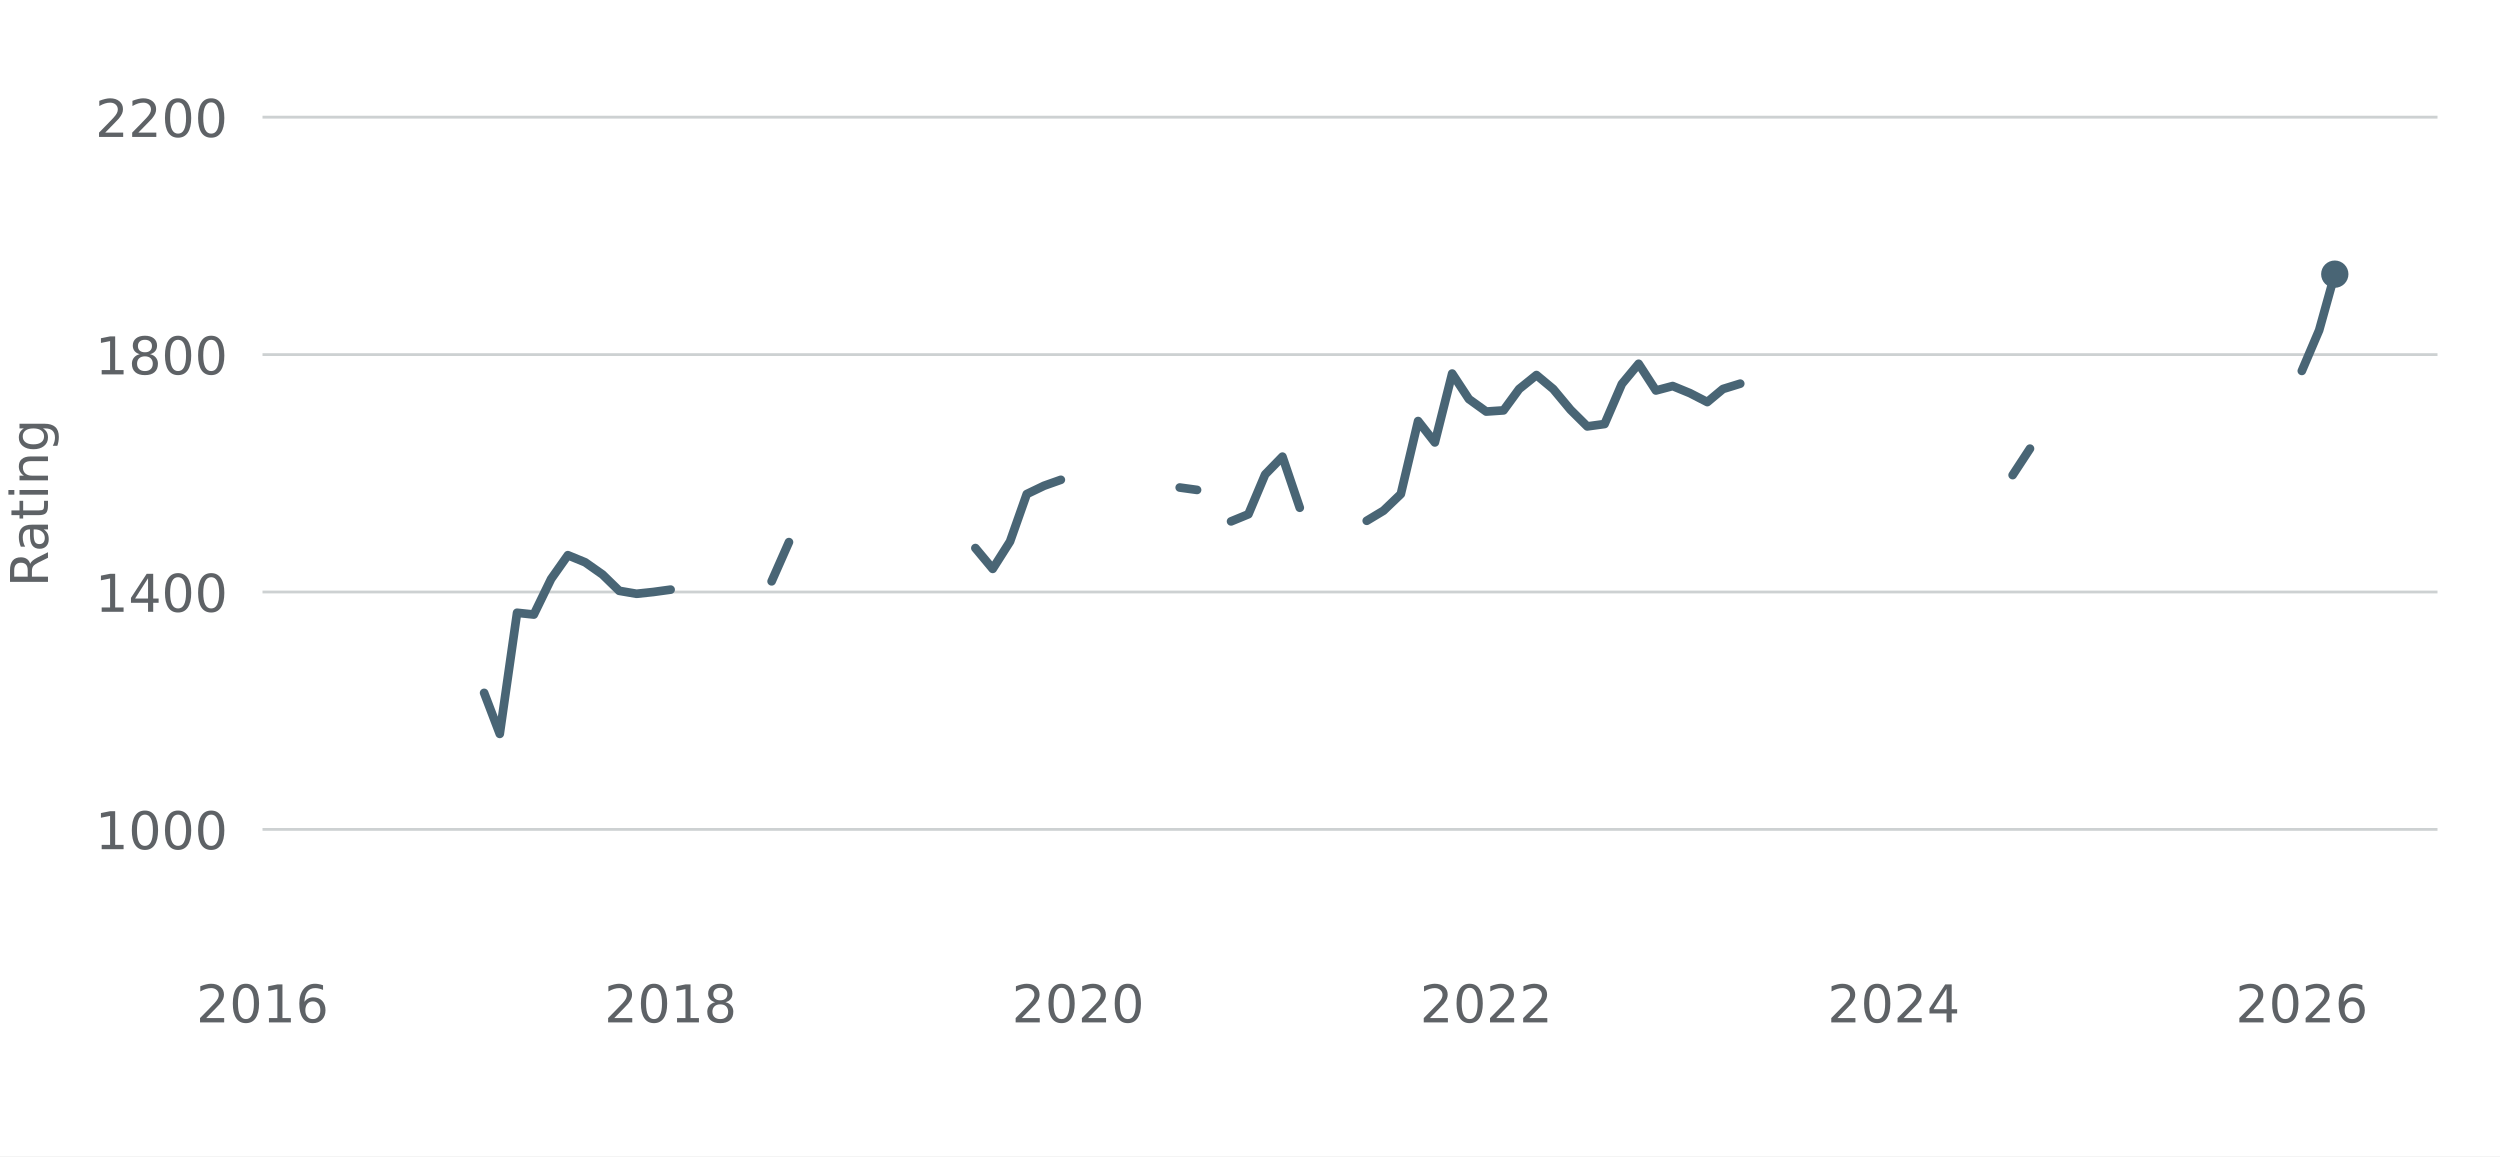
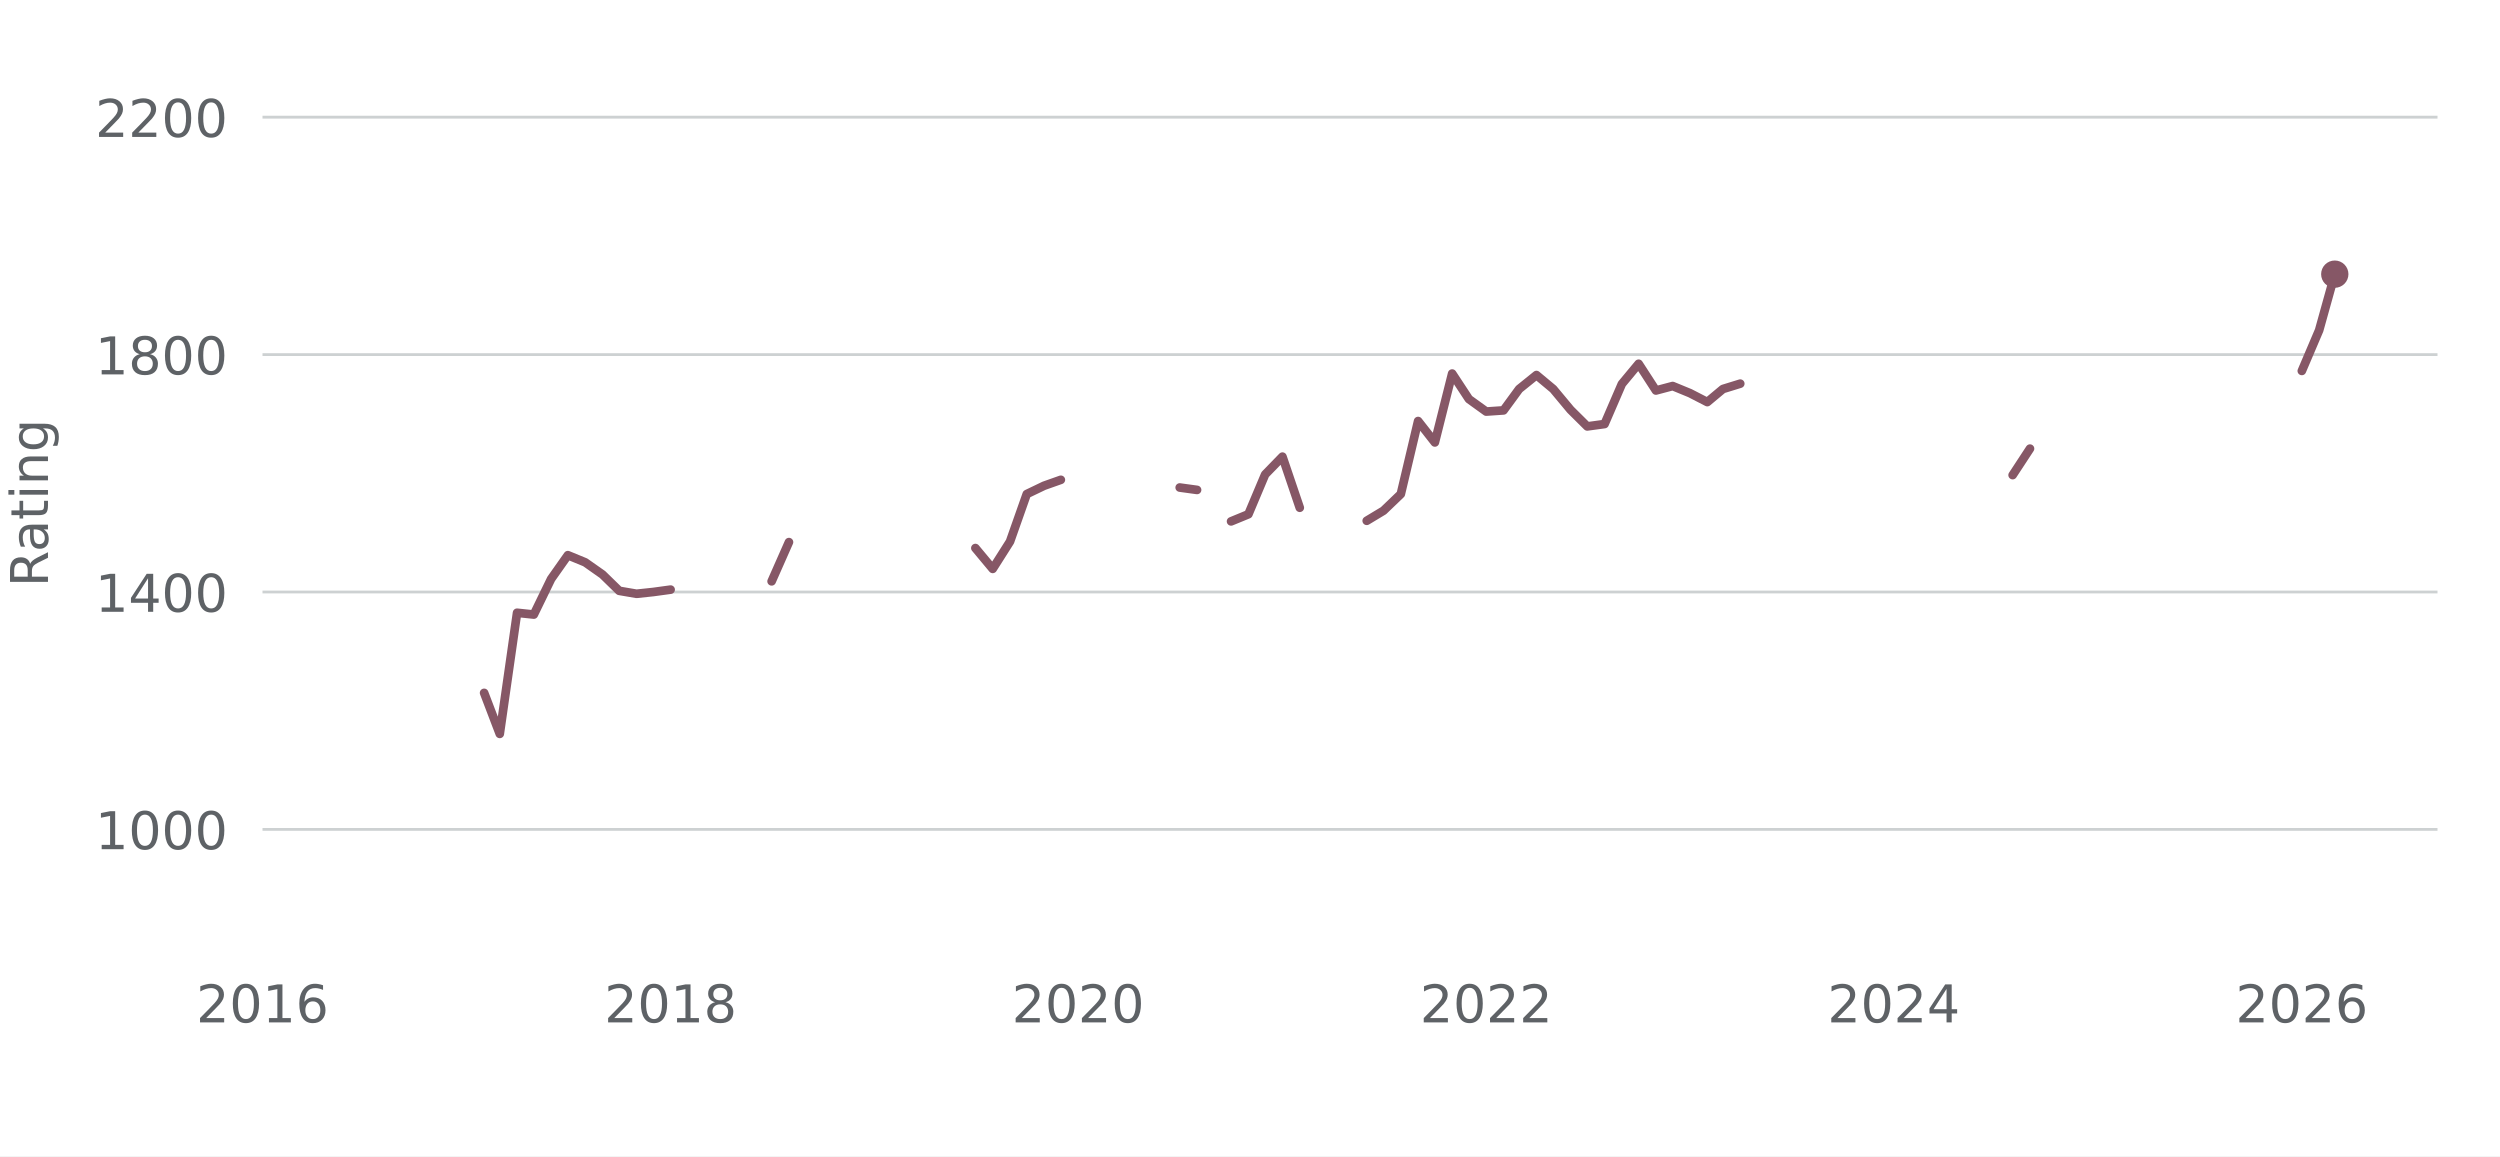
<svg xmlns="http://www.w3.org/2000/svg" xmlns:xlink="http://www.w3.org/1999/xlink" width="576pt" height="266.4pt" viewBox="0 0 576 266.4" version="1.1">
  <defs>
    <style type="text/css">*{stroke-linejoin: round; stroke-linecap: butt}</style>
  </defs>
  <g id="figure_1">
    <g id="patch_1">
      <path d="M 0 266.4  L 576 266.4  L 576 0  L 0 0  z " style="fill: #ffffff" />
    </g>
    <g id="axes_1">
      <g id="patch_2">
        <path d="M 60.48 218.448  L 561.6 218.448  L 561.6 13.32  L 60.48 13.32  z " style="fill: #ffffff" />
      </g>
      <g id="matplotlib.axis_1">
        <g id="xtick_1">
          <g id="line2d_1" />
          <g id="text_1">
            <text style="font-size: 12px; font-family: 'DejaVu Sans'; text-anchor: middle; fill: #5e6266" x="60.48" y="235.565" transform="rotate(-0 60.48 235.5652)">2016</text>
          </g>
        </g>
        <g id="xtick_2">
          <g id="line2d_2" />
          <g id="text_2">
            <text style="font-size: 12px; font-family: 'DejaVu Sans'; text-anchor: middle; fill: #5e6266" x="154.504" y="235.565" transform="rotate(-0 154.5043 235.5652)">2018</text>
          </g>
        </g>
        <g id="xtick_3">
          <g id="line2d_3" />
          <g id="text_3">
            <text style="font-size: 12px; font-family: 'DejaVu Sans'; text-anchor: middle; fill: #5e6266" x="248.4" y="235.565" transform="rotate(-0 248.4 235.5652)">2020</text>
          </g>
        </g>
        <g id="xtick_4">
          <g id="line2d_4" />
          <g id="text_4">
            <text style="font-size: 12px; font-family: 'DejaVu Sans'; text-anchor: middle; fill: #5e6266" x="342.424" y="235.565" transform="rotate(-0 342.4243 235.5652)">2022</text>
          </g>
        </g>
        <g id="xtick_5">
          <g id="line2d_5" />
          <g id="text_5">
            <text style="font-size: 12px; font-family: 'DejaVu Sans'; text-anchor: middle; fill: #5e6266" x="436.32" y="235.565" transform="rotate(-0 436.32 235.5652)">2024</text>
          </g>
        </g>
        <g id="xtick_6">
          <g id="line2d_6" />
          <g id="text_6">
            <text style="font-size: 12px; font-family: 'DejaVu Sans'; text-anchor: middle; fill: #5e6266" x="530.344" y="235.565" transform="rotate(-0 530.3443 235.5652)">2026</text>
          </g>
        </g>
      </g>
      <g id="matplotlib.axis_2">
        <g id="ytick_1">
          <g id="line2d_7">
            <path d="M 60.48 191.098  L 561.6 191.098  " clip-path="url(#p2f3870c03c)" style="fill: none; stroke: #cdd1d2; stroke-width: 0.65; stroke-linecap: square" />
          </g>
          <g id="line2d_8" />
          <g id="text_7">
            <text style="font-size: 12px; font-family: 'DejaVu Sans'; text-anchor: end; fill: #5e6266" x="52.48" y="195.656" transform="rotate(-0 52.48 195.6562)">1000</text>
          </g>
        </g>
        <g id="ytick_2">
          <g id="line2d_9">
            <path d="M 60.48 136.397  L 561.6 136.397  " clip-path="url(#p2f3870c03c)" style="fill: none; stroke: #cdd1d2; stroke-width: 0.65; stroke-linecap: square" />
          </g>
          <g id="line2d_10" />
          <g id="text_8">
            <text style="font-size: 12px; font-family: 'DejaVu Sans'; text-anchor: end; fill: #5e6266" x="52.48" y="140.955" transform="rotate(-0 52.48 140.9554)">1400</text>
          </g>
        </g>
        <g id="ytick_3">
          <g id="line2d_11">
            <path d="M 60.48 81.696  L 561.6 81.696  " clip-path="url(#p2f3870c03c)" style="fill: none; stroke: #cdd1d2; stroke-width: 0.65; stroke-linecap: square" />
          </g>
          <g id="line2d_12" />
          <g id="text_9">
            <text style="font-size: 12px; font-family: 'DejaVu Sans'; text-anchor: end; fill: #5e6266" x="52.48" y="86.255" transform="rotate(-0 52.48 86.25459)">1800</text>
          </g>
        </g>
        <g id="ytick_4">
          <g id="line2d_13">
            <path d="M 60.48 26.995  L 561.6 26.995  " clip-path="url(#p2f3870c03c)" style="fill: none; stroke: #cdd1d2; stroke-width: 0.65; stroke-linecap: square" />
          </g>
          <g id="line2d_14" />
          <g id="text_10">
            <text style="font-size: 12px; font-family: 'DejaVu Sans'; text-anchor: end; fill: #5e6266" x="52.48" y="31.554" transform="rotate(-0 52.48 31.55379)">2200</text>
          </g>
        </g>
        <g id="text_11">
          <text style="font-size: 12px; font-family: 'DejaVu Sans'; text-anchor: middle; fill: #5e6266" x="11.057" y="115.884" transform="rotate(-90 11.05719 115.884)">Rating</text>
        </g>
      </g>
      <g id="line2d_15">
-         <path d="M 111.544 159.645  L 115.145 169.081  L 119.133 141.183  L 122.991 141.593  L 126.979 133.388  L 130.837 127.918  L 134.825 129.559  L 138.812 132.363  L 142.671 136.123  L 146.658 136.807  L 150.517 136.397  L 154.504 135.85  M 177.785 133.935  L 181.773 124.91  M 213.028 121.764  M 224.733 126.277  L 228.72 131.063  L 232.708 124.773  L 236.567 113.833  L 240.554 111.918  L 244.413 110.551  M 263.964 108.773  M 271.81 112.328  L 275.797 112.875  M 283.643 120.123  L 287.63 118.482  L 291.489 109.32  L 295.476 105.217  L 299.464 116.978  M 314.899 119.987  L 318.757 117.662  L 322.745 113.833  L 326.732 97.012  L 330.591 101.935  L 334.578 86.072  L 338.437 91.952  L 342.424 94.824  L 346.412 94.551  L 350.013 89.628  L 354 86.414  L 357.859 89.628  L 361.847 94.414  L 365.705 98.243  L 369.693 97.696  L 373.68 88.465  L 377.539 83.816  L 381.526 89.969  L 385.385 88.944  L 389.372 90.585  L 393.36 92.636  L 396.961 89.628  L 400.948 88.397  M 420.628 91.405  M 432.333 94.961  M 444.037 106.653  M 455.871 107.132  M 463.717 109.457  L 467.704 103.371  M 479.409 106.722  M 530.344 85.457  L 534.332 76.089  L 537.933 63.166  " clip-path="url(#p2f3870c03c)" style="fill: none; stroke: #496575; stroke-width: 2; stroke-linecap: round" />
+         <path d="M 111.544 159.645  L 115.145 169.081  L 119.133 141.183  L 122.991 141.593  L 126.979 133.388  L 130.837 127.918  L 134.825 129.559  L 138.812 132.363  L 142.671 136.123  L 146.658 136.807  L 150.517 136.397  L 154.504 135.85  M 177.785 133.935  L 181.773 124.91  M 213.028 121.764  M 224.733 126.277  L 228.72 131.063  L 232.708 124.773  L 236.567 113.833  L 240.554 111.918  L 244.413 110.551  M 263.964 108.773  M 271.81 112.328  L 275.797 112.875  M 283.643 120.123  L 287.63 118.482  L 291.489 109.32  L 295.476 105.217  L 299.464 116.978  M 314.899 119.987  L 318.757 117.662  L 322.745 113.833  L 326.732 97.012  L 330.591 101.935  L 334.578 86.072  L 338.437 91.952  L 342.424 94.824  L 346.412 94.551  L 350.013 89.628  L 354 86.414  L 357.859 89.628  L 361.847 94.414  L 365.705 98.243  L 369.693 97.696  L 373.68 88.465  L 377.539 83.816  L 381.526 89.969  L 385.385 88.944  L 389.372 90.585  L 393.36 92.636  L 396.961 89.628  L 400.948 88.397  M 420.628 91.405  M 432.333 94.961  M 444.037 106.653  M 455.871 107.132  M 463.717 109.457  L 467.704 103.371  M 479.409 106.722  M 530.344 85.457  L 534.332 76.089  L 537.933 63.166  " clip-path="url(#p2f3870c03c)" style="fill: none; stroke: #865766; stroke-width: 2; stroke-linecap: round" />
      </g>
      <g id="PathCollection_1">
        <defs>
-           <path id="med6423c654" d="M 0 2.646  C 0.702 2.646 1.375 2.367 1.871 1.871  C 2.367 1.375 2.646 0.702 2.646 0  C 2.646 -0.702 2.367 -1.375 1.871 -1.871  C 1.375 -2.367 0.702 -2.646 0 -2.646  C -0.702 -2.646 -1.375 -2.367 -1.871 -1.871  C -2.367 -1.375 -2.646 -0.702 -2.646 0  C -2.646 0.702 -2.367 1.375 -1.871 1.871  C -1.375 2.367 -0.702 2.646 0 2.646  z " style="stroke: #496575" />
+           <path id="med6423c654" d="M 0 2.646  C 0.702 2.646 1.375 2.367 1.871 1.871  C 2.367 1.375 2.646 0.702 2.646 0  C 2.646 -0.702 2.367 -1.375 1.871 -1.871  C 1.375 -2.367 0.702 -2.646 0 -2.646  C -0.702 -2.646 -1.375 -2.367 -1.871 -1.871  C -2.367 -1.375 -2.646 -0.702 -2.646 0  C -2.646 0.702 -2.367 1.375 -1.871 1.871  C -1.375 2.367 -0.702 2.646 0 2.646  z " style="stroke: #865766" />
        </defs>
        <g clip-path="url(#p2f3870c03c)">
-           <use xlink:href="#med6423c654" x="537.933" y="63.166" style="fill: #496575; stroke: #496575" />
+           <use xlink:href="#med6423c654" x="537.933" y="63.166" style="fill: #865766; stroke: #865766" />
        </g>
      </g>
    </g>
  </g>
  <defs>
    <clipPath id="p2f3870c03c">
      <rect x="60.48" y="13.32" width="501.12" height="205.128" />
    </clipPath>
  </defs>
</svg>
